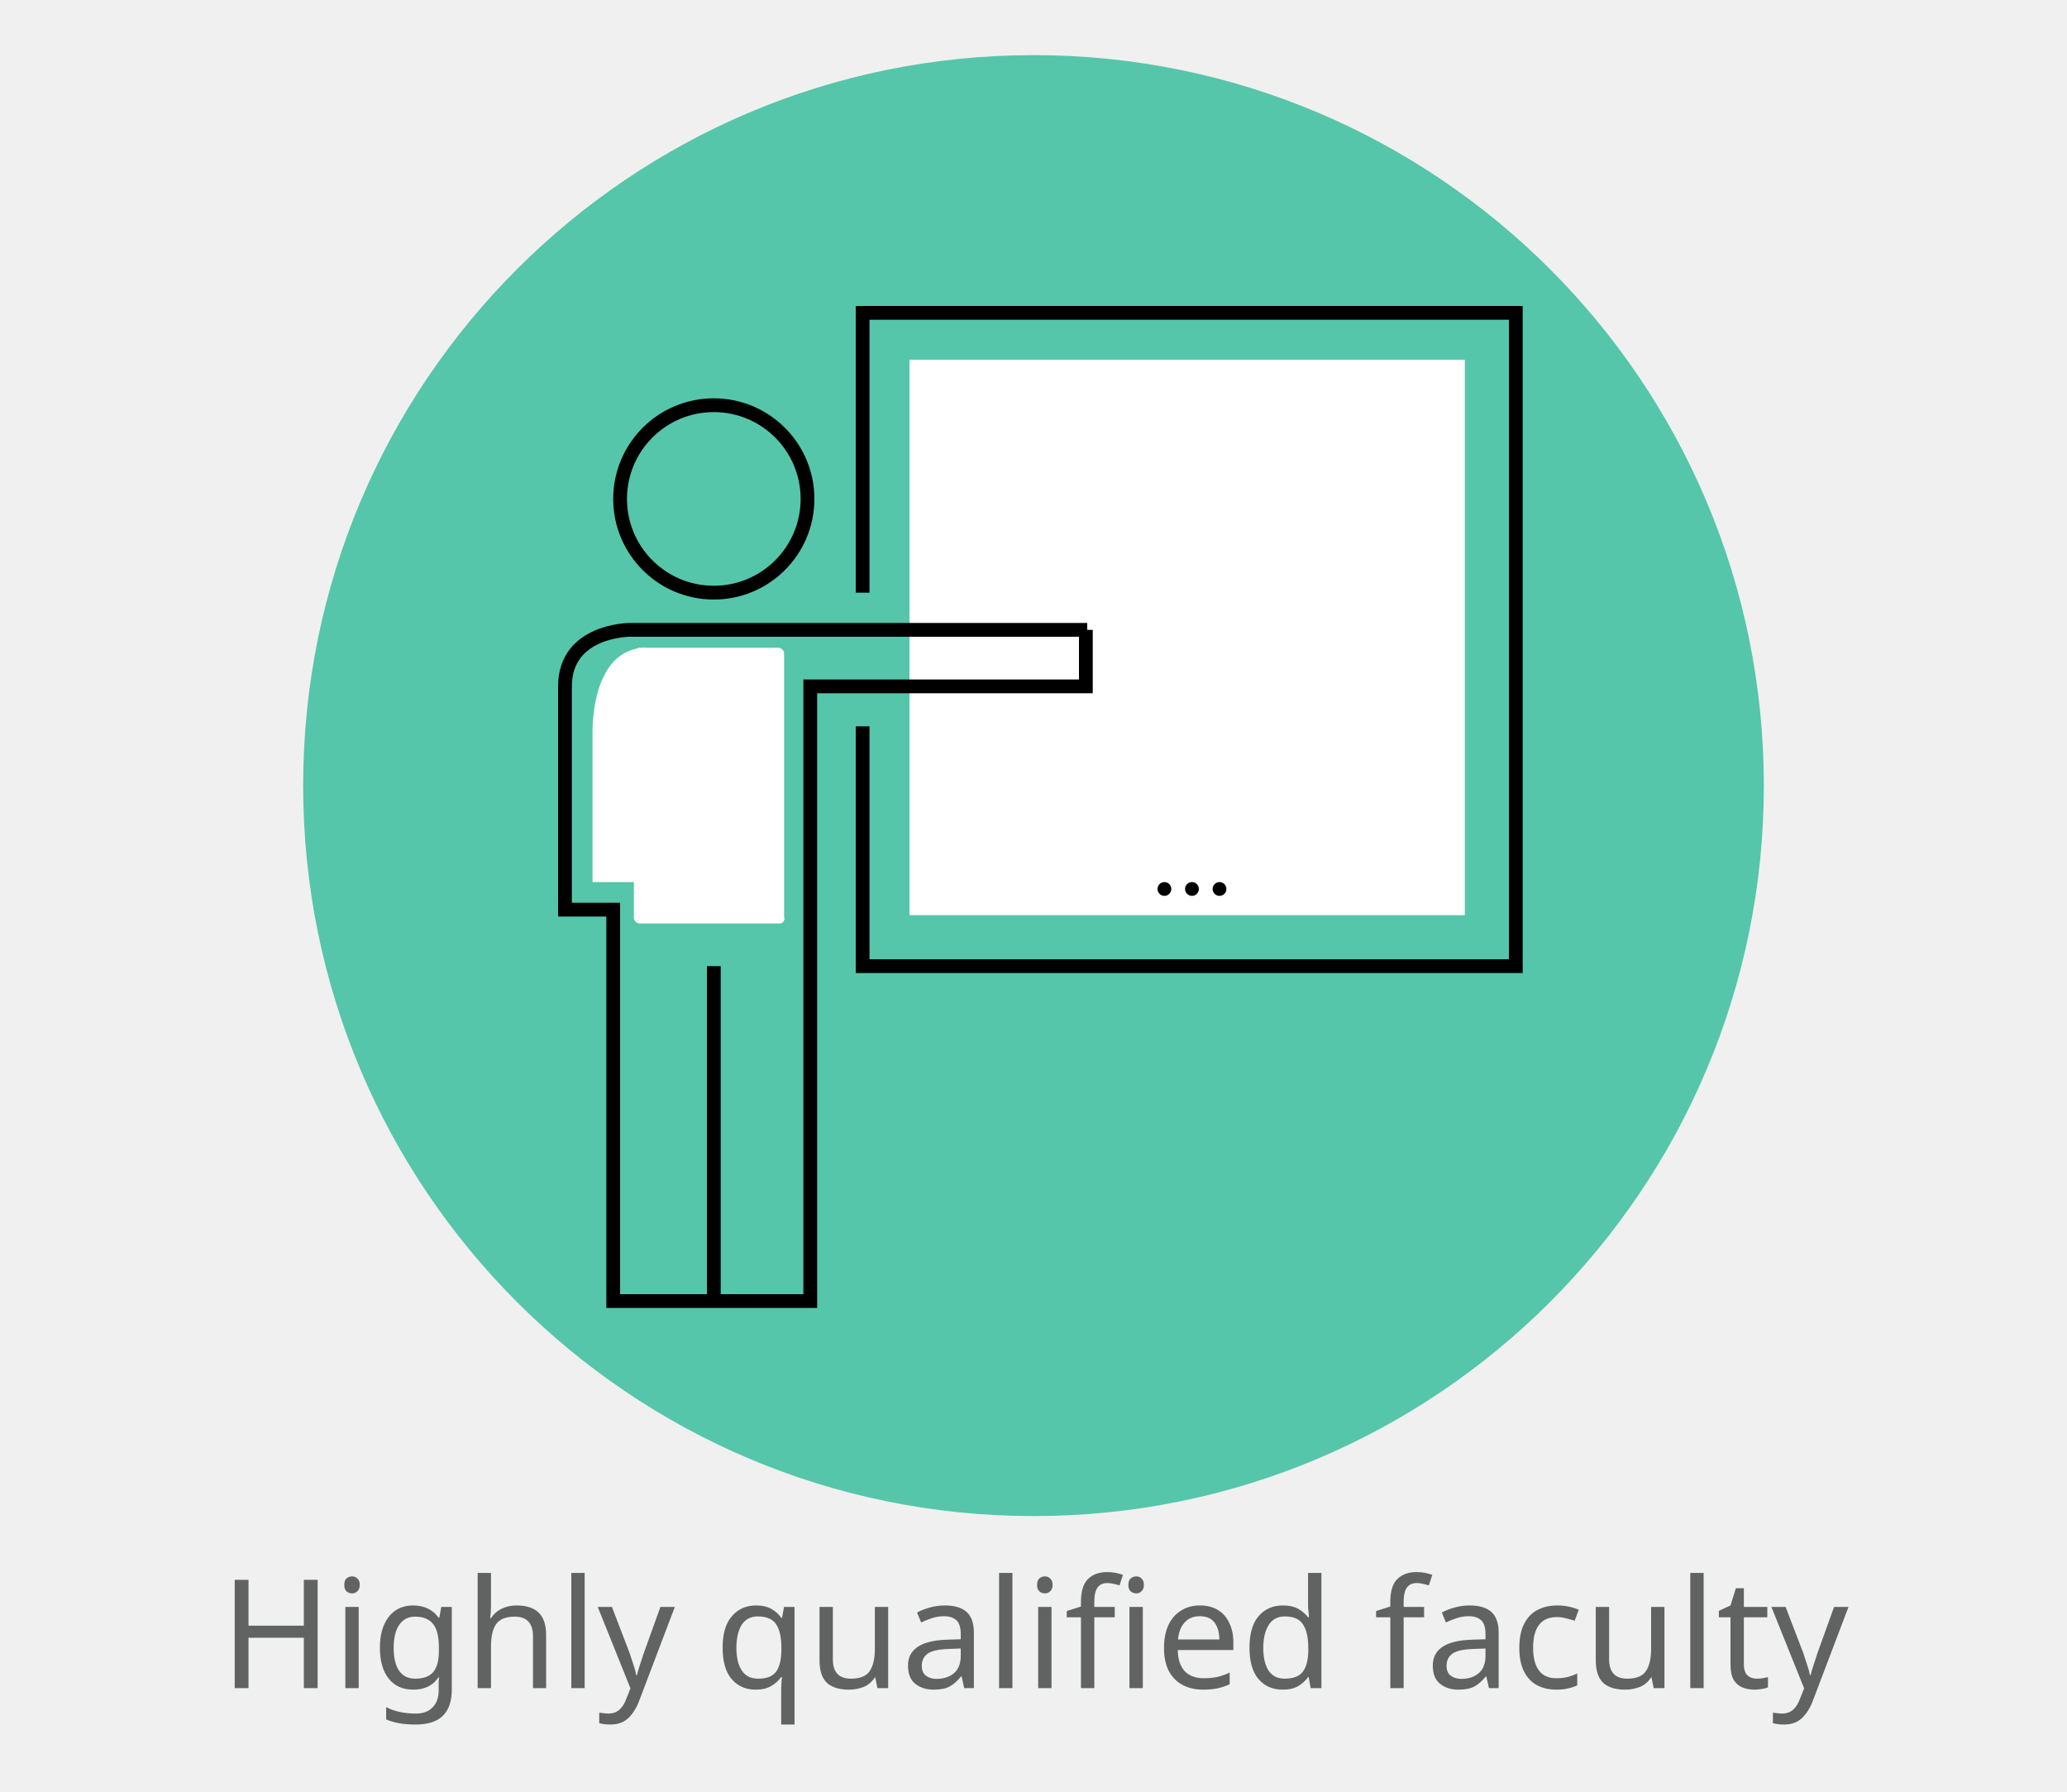
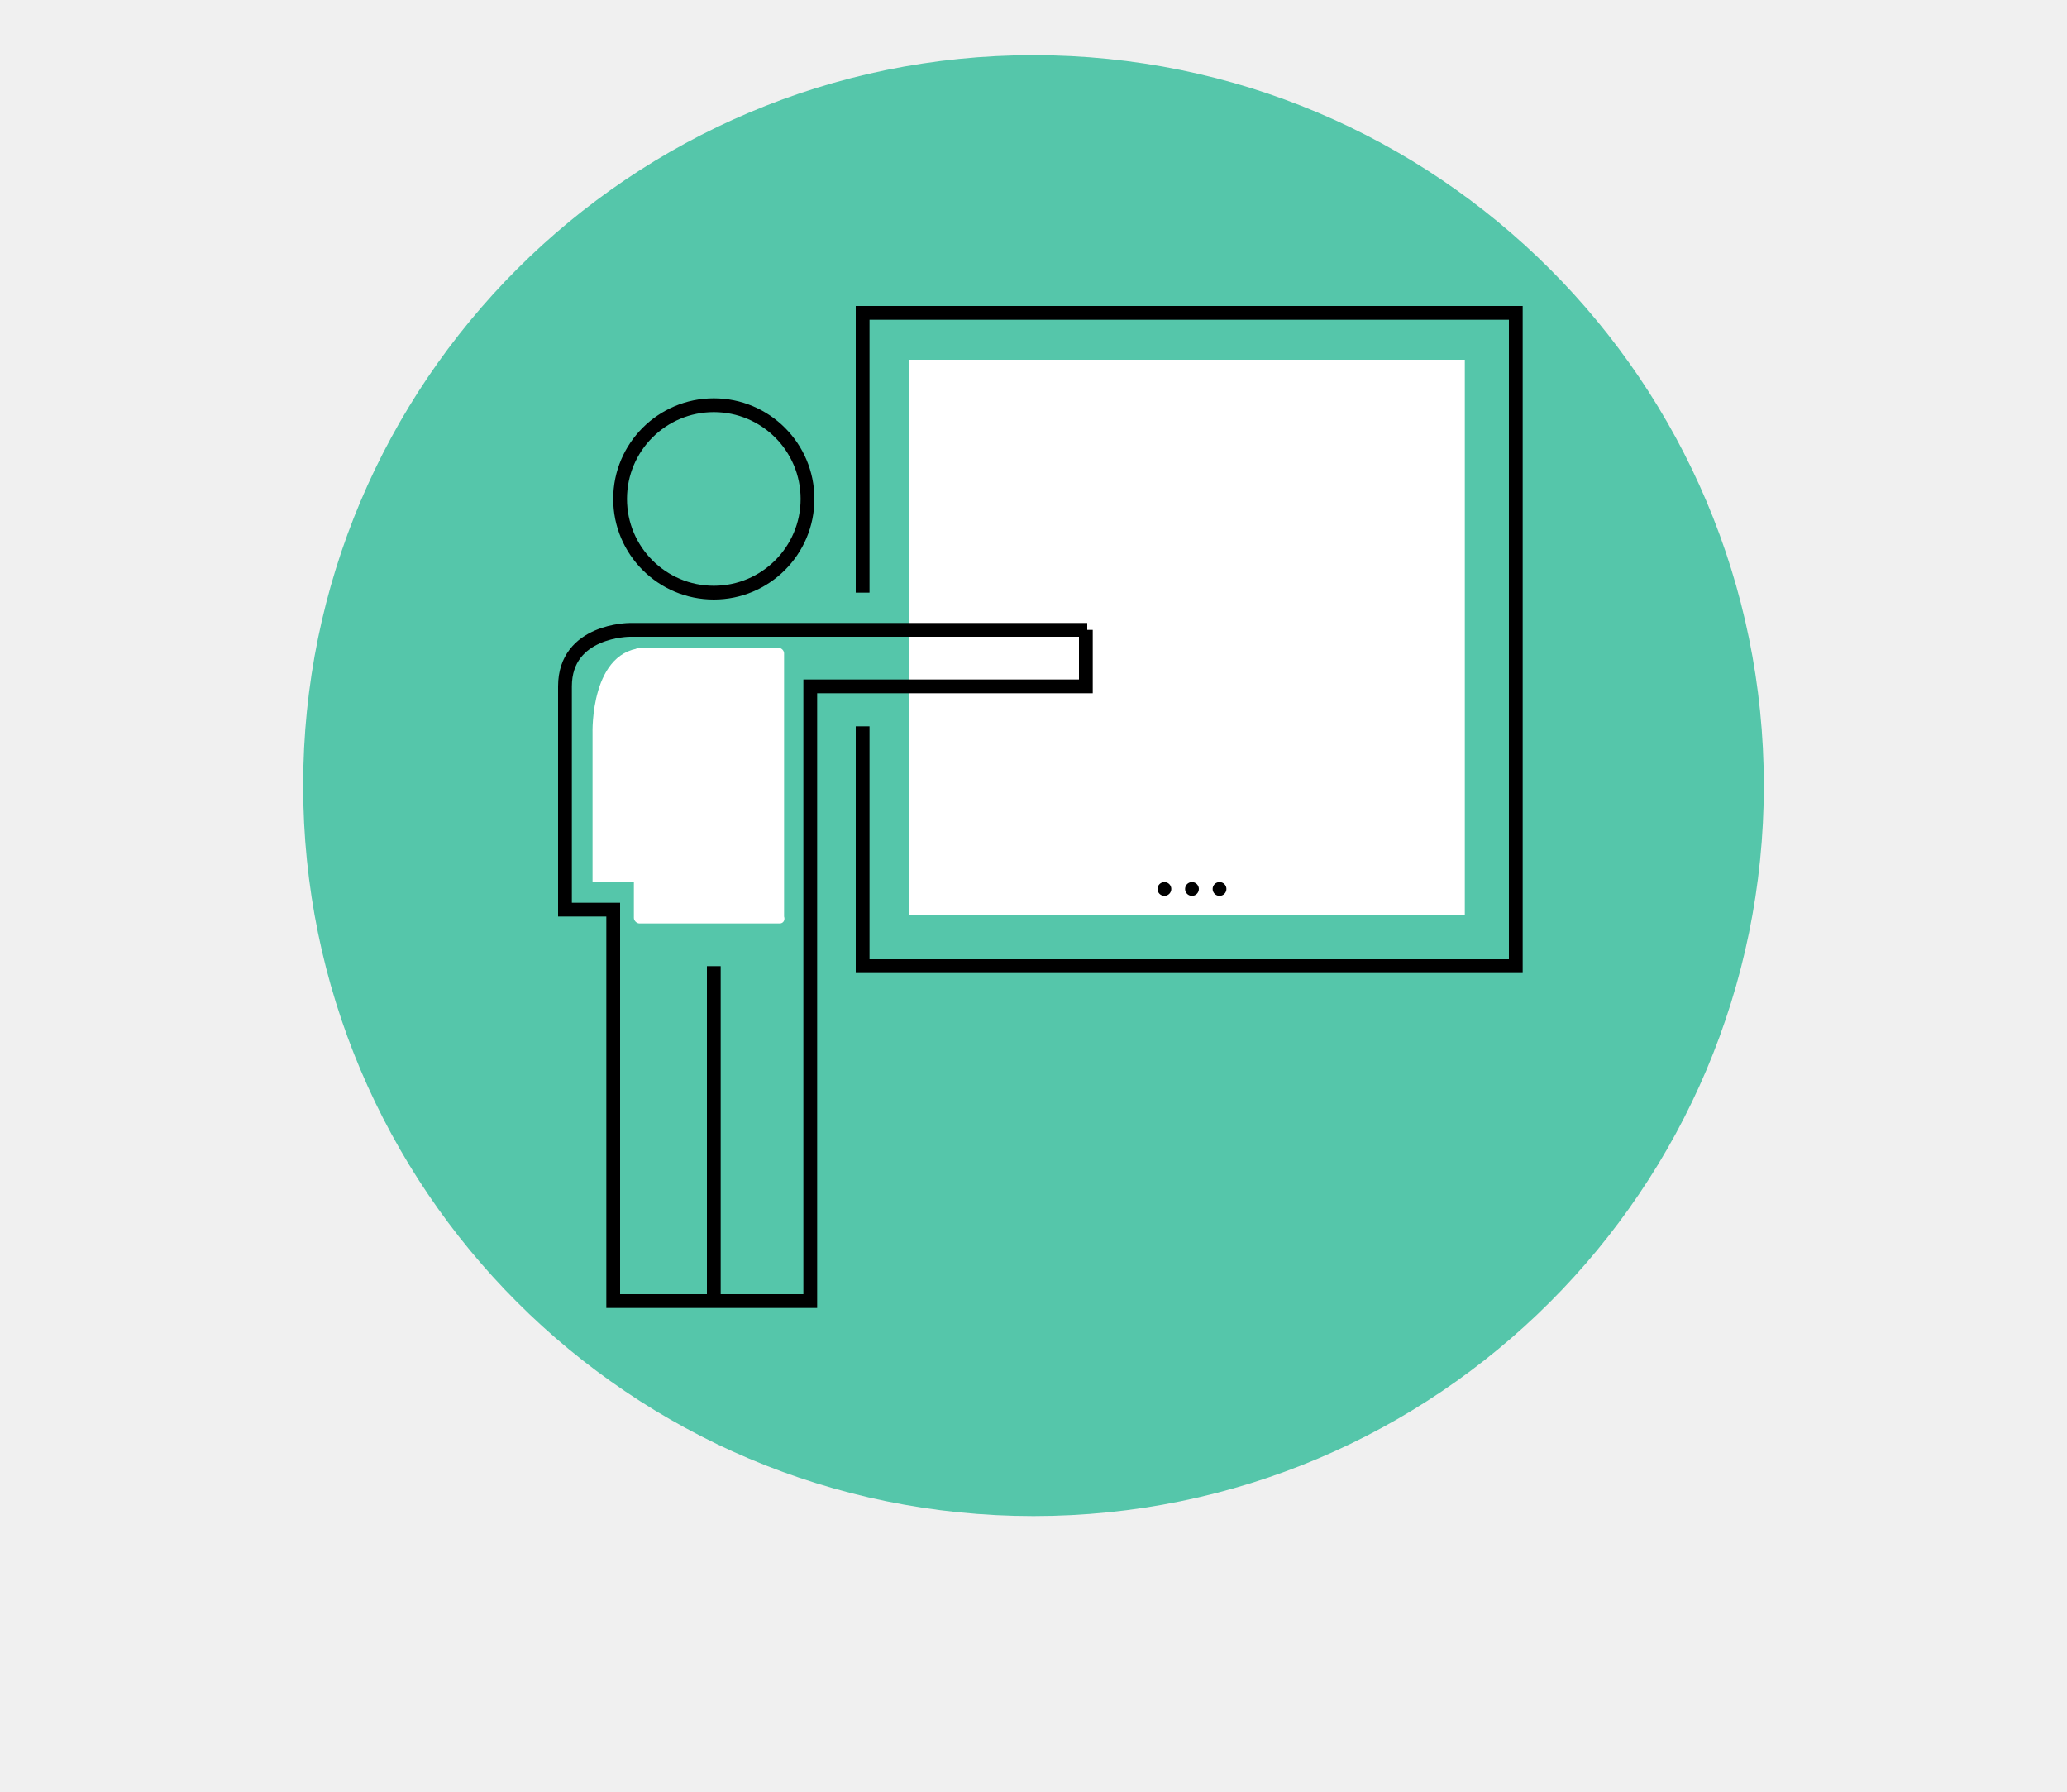
<svg xmlns="http://www.w3.org/2000/svg" version="1.1" id="Layer_1" x="0px" y="0px" viewBox="0 0 150 130" style="enable-background:new 0 0 150 130;" xml:space="preserve">
  <style type="text/css">
		.st0 {
			opacity: 0.7;
			fill-rule: evenodd;
			clip-rule: evenodd;
			fill: #13b38b;
		}
		.st1 {
			fill-rule: evenodd;
			clip-rule: evenodd;
			fill: #FFFFFF;
		}
		.st2 {
			fill-rule: evenodd;
			clip-rule: evenodd;
			fill: none;
			stroke: #000000;
			stroke-miterlimit: 10;
		}
		.st3 {
			fill-rule: evenodd;
			clip-rule: evenodd;
		}
		.st4 {
			fill-rule: evenodd;
			clip-rule: evenodd;
			fill: none;
		}
		.st5 {
			fill: #606362;
		}
		.st6 {
			font-family: 'CenturyGothic';
		}
		.st7 {
			font-size: 11px;
		}
		.st8 {
			fill-rule: evenodd;
			clip-rule: evenodd;
			fill: none;
			stroke: #000000;
			stroke-width: 0.5;
			stroke-miterlimit: 10;
		}
		.st9 {
			fill: none;
			stroke: #000000;
			stroke-miterlimit: 10;
		}
		.st10 {
			fill: #FFFFFF;
		}
		.st11 {
			fill: none;
			stroke: #000000;
		}
		.st12 {
			fill: #FFFFFF;
			stroke: #000000;
			stroke-width: 0.5;
			stroke-linecap: round;
			stroke-linejoin: round;
			stroke-miterlimit: 10;
		}
		.st13 {
			fill: #020202;
		}
		.st14 {
			fill-rule: evenodd;
			clip-rule: evenodd;
			fill: #FFFFFF;
			stroke: #020202;
			stroke-width: 0.5;
			stroke-miterlimit: 10;
		}
		.st15 {
			opacity: 0.5;
			fill: #3DA96C;
		}
		.st16 {
			fill: #13B38B;
		}
		#svg{

		}
	</style>
  <g id="svg">
    <g>
      <circle class="st0" cx="75" cy="57" r="53" />
      <g>
        <rect x="66" y="26.1" class="st1" width="40.3" height="40.3" />
        <circle class="st2" cx="51.8" cy="36.2" r="6.8" />
        <path class="st2" d="M78.9,45.7H45.7c0,0-4.7,0-4.7,4.1S41,66,41,66h3.5v28.4h14.3V49.8h20V45.7z" />
        <line class="st2" x1="51.8" y1="94.4" x2="51.8" y2="70.1" />
        <polyline class="st2" points="62.6,43 62.6,22.7 110,22.7 110,70.1 62.6,70.1 62.6,52.7    " />
        <g>
          <circle class="st3" cx="84.5" cy="64.5" r="0.5" />
          <circle class="st3" cx="86.5" cy="64.5" r="0.5" />
          <circle class="st3" cx="88.5" cy="64.5" r="0.5" />
        </g>
        <path class="st1" d="M56.6,67H46.4c-0.2,0-0.4-0.2-0.4-0.4V47.4c0-0.2,0.2-0.4,0.4-0.4h10.1c0.2,0,0.4,0.2,0.4,0.4v19.1     C57,66.8,56.8,67,56.6,67z" />
        <path class="st1" d="M43,53.2c0,0-0.2-6.2,3.9-6.2L47,64h-4V53.2z" />
      </g>
    </g>
    <rect x="0.5" y="115.9" class="st4" width="149.1" height="10.1" />
-     <text transform="matrix(1 0 0 1 15.9712 122.4844)" class="st5 st6 st7">Highly qualified faculty</text>
  </g>
</svg>
